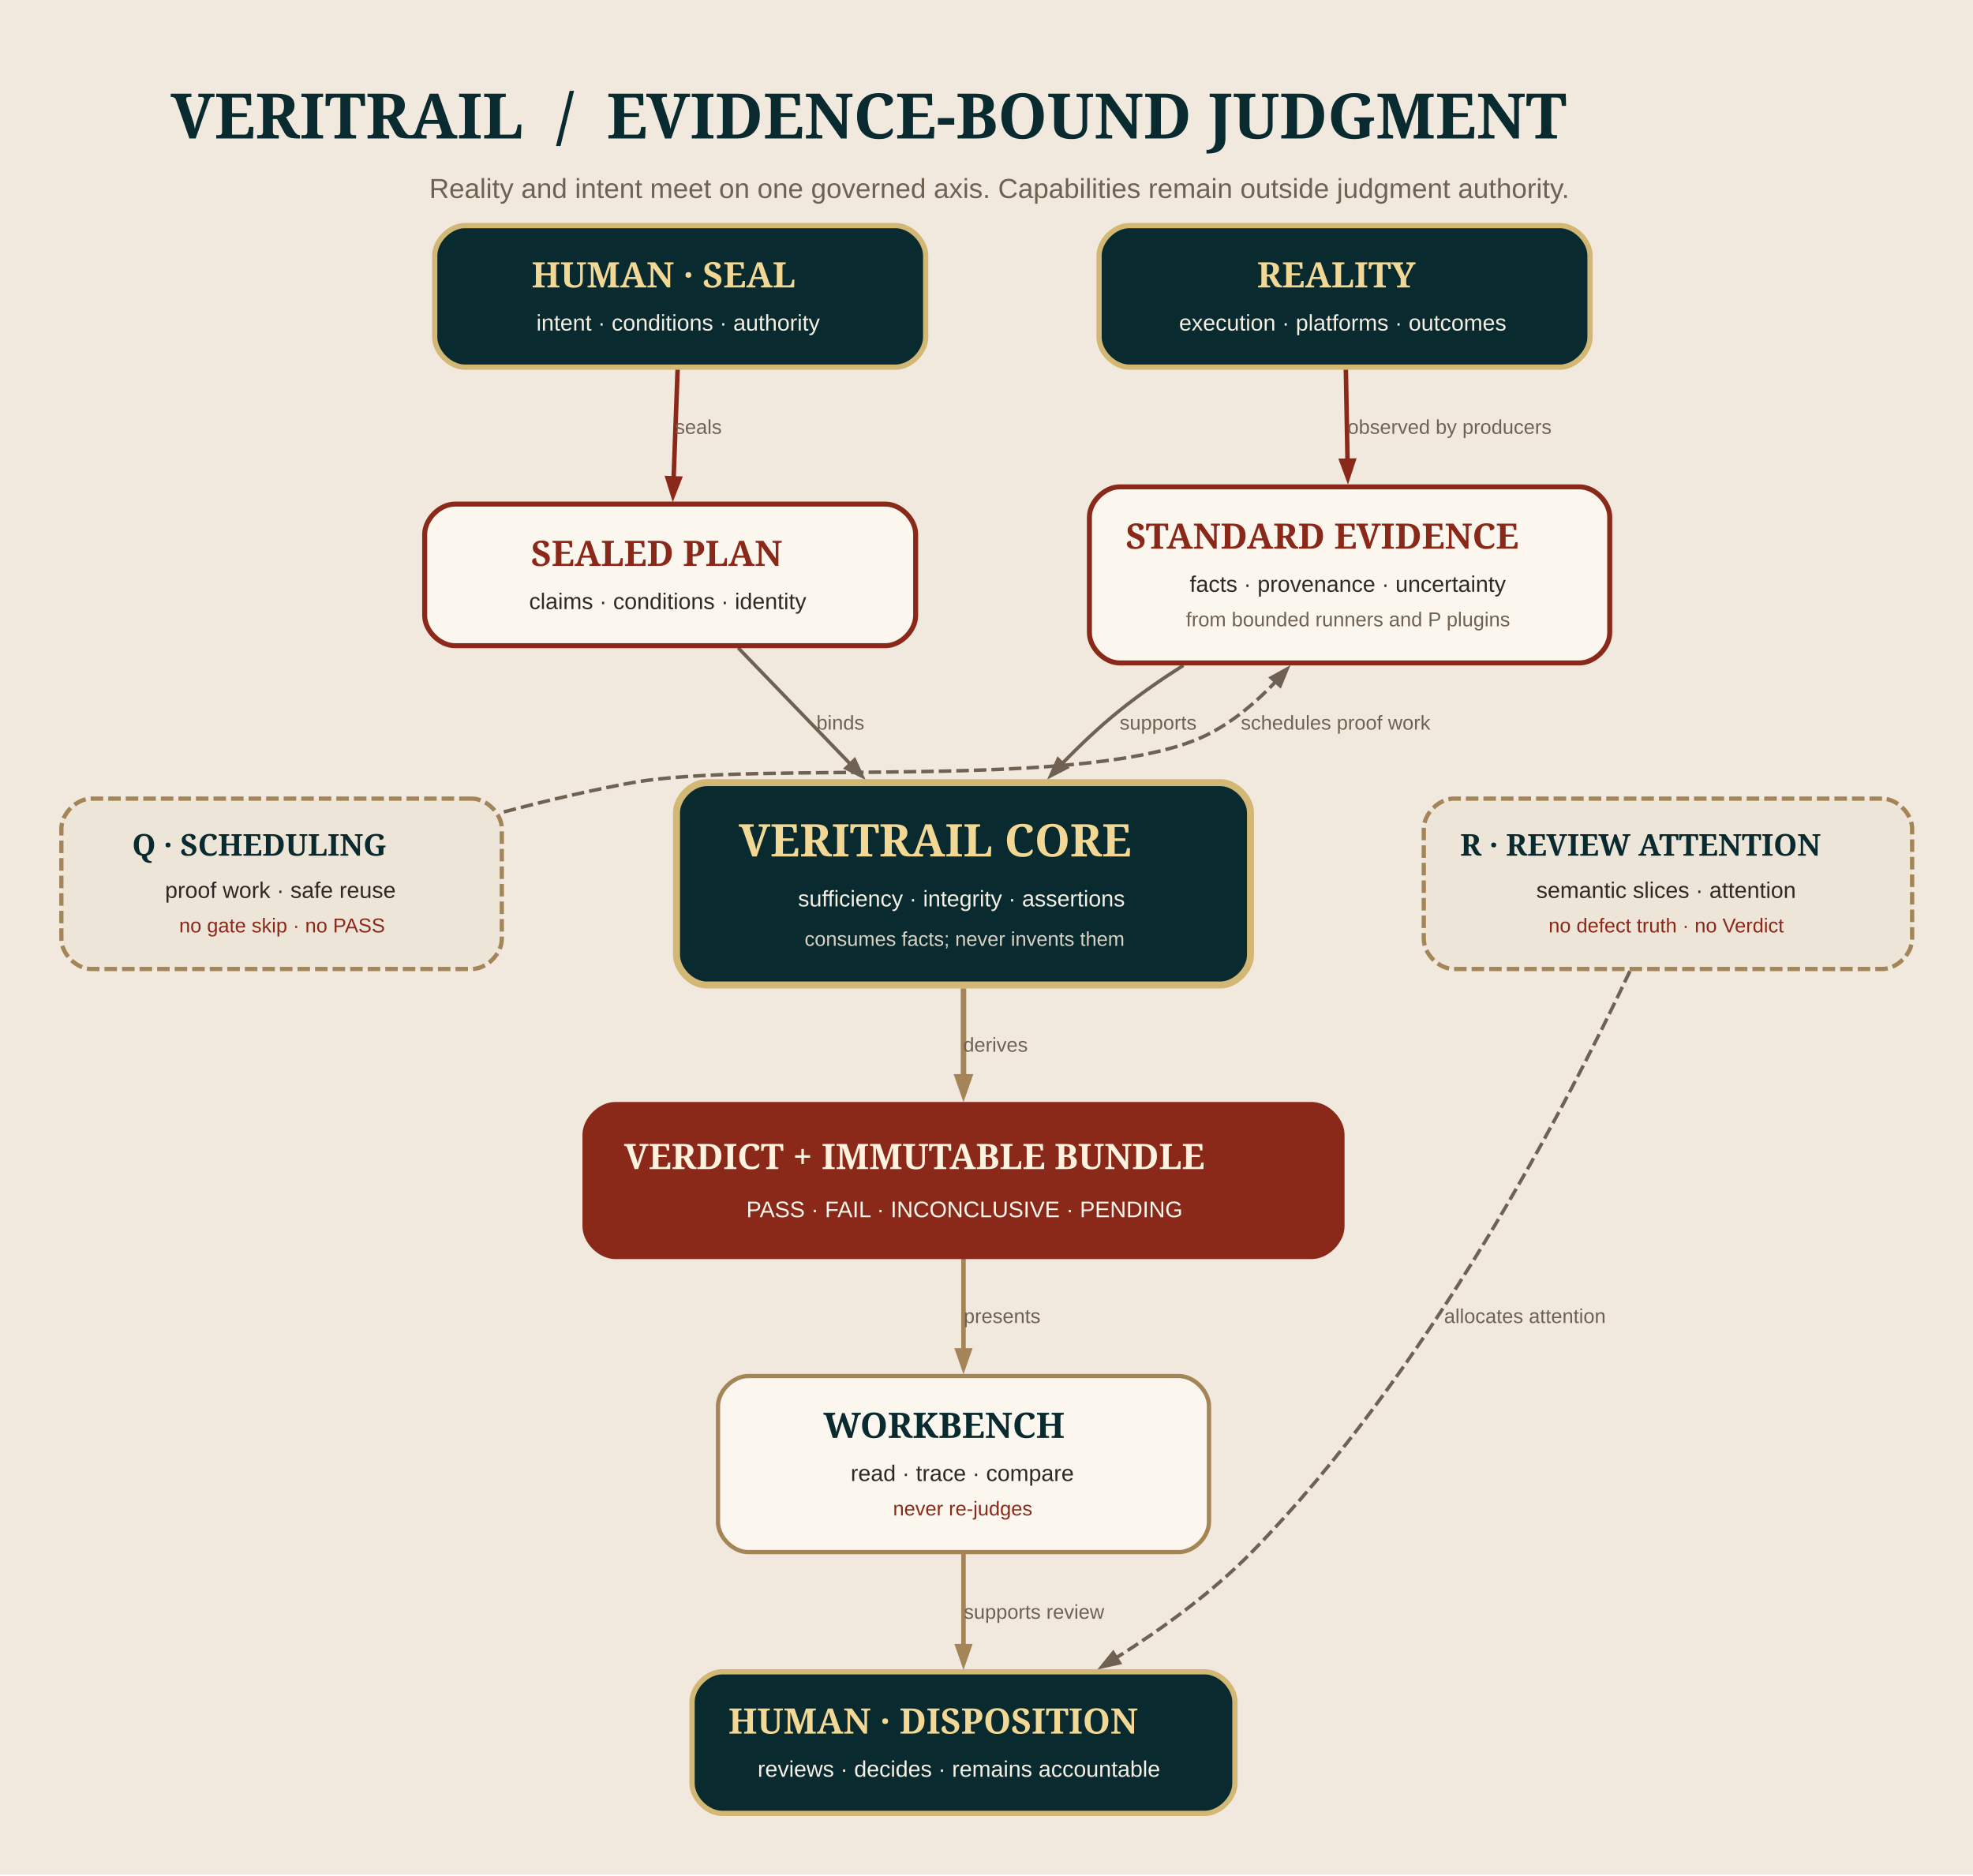
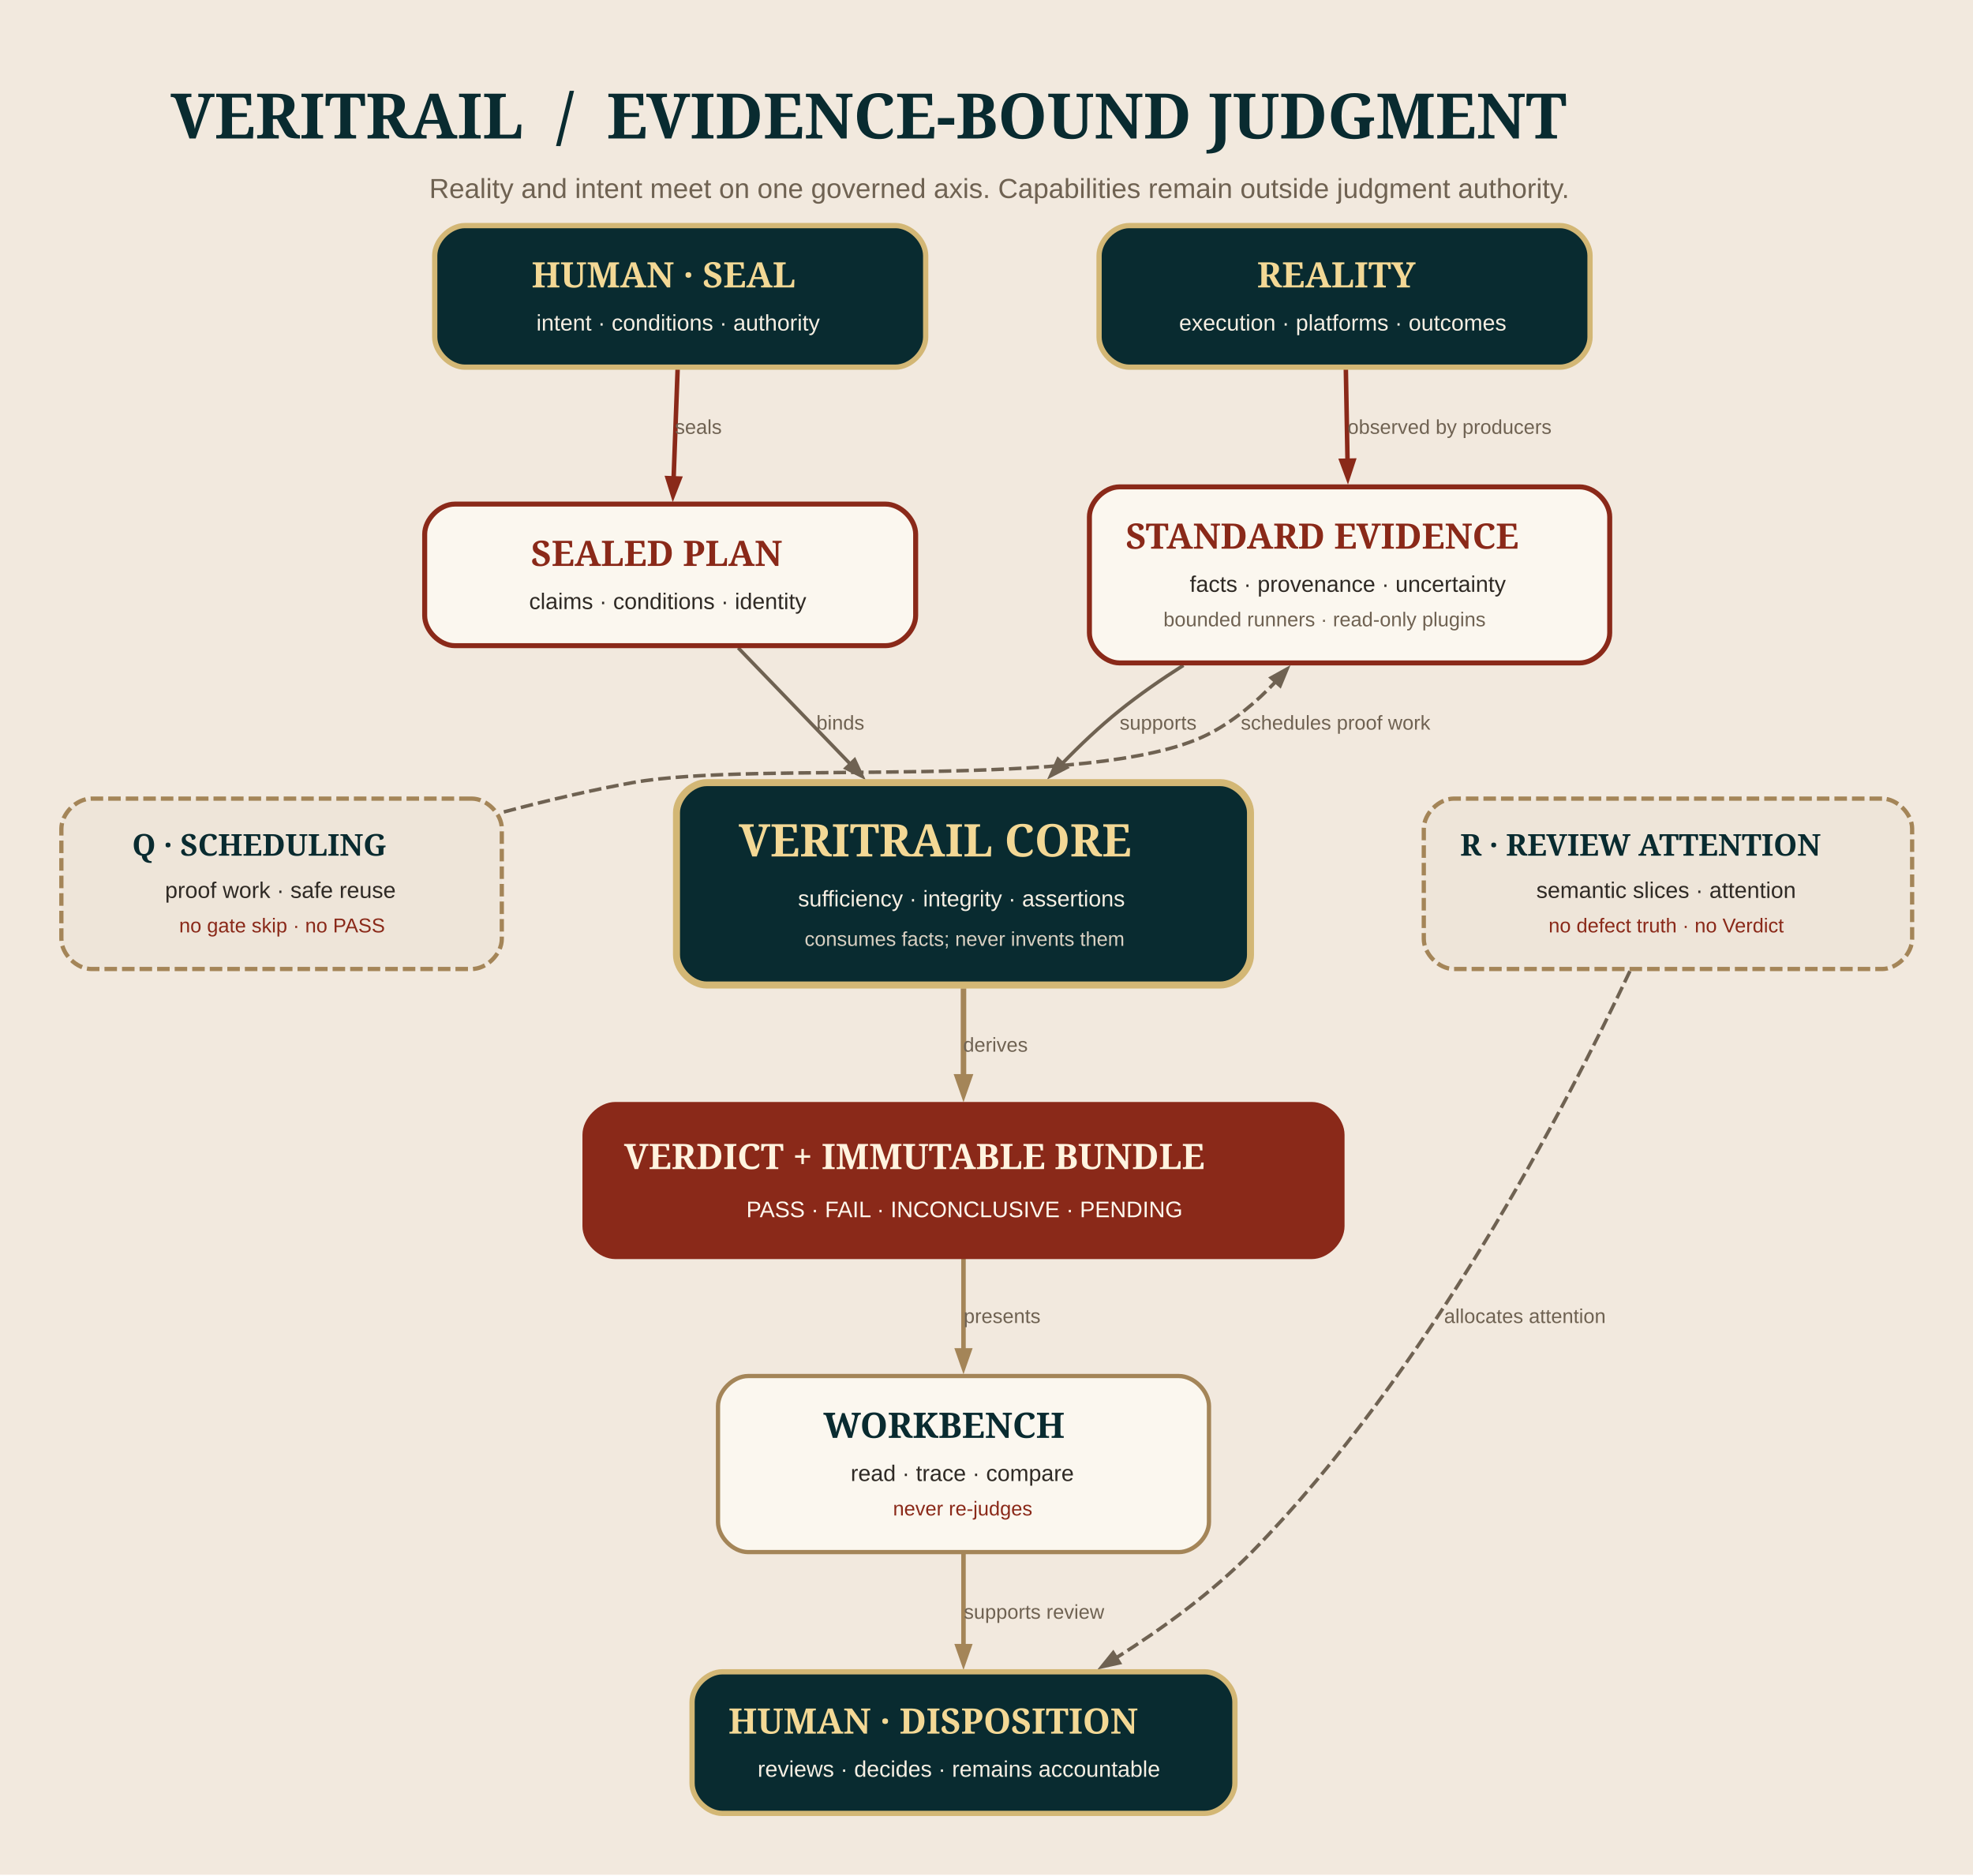
<svg xmlns="http://www.w3.org/2000/svg" width="787pt" height="748pt" viewBox="0.00 0.00 787.00 748.00">
  <g id="graph0" class="graph" transform="scale(1 1) rotate(0) translate(24.48 723.3)">
    <polygon fill="#f2e9de" stroke="none" points="-24.48,24.48 -24.48,-723.3 762.72,-723.3 762.72,24.48 -24.48,24.48" />
    <text xml:space="preserve" text-anchor="start" x="43.62" y="-668.07" font-family="Georgia" font-weight="bold" font-size="25.00" fill="#092b30">VERITRAIL  /  EVIDENCE-BOUND JUDGMENT</text>
    <text xml:space="preserve" text-anchor="start" x="146.74" y="-644.32" font-family="Arial" font-size="11.00" fill="#6f6252">Reality and intent meet on one governed axis. Capabilities remain outside judgment authority.</text>
    <g id="edge5" class="edge">
      <path fill="none" stroke="#8a2919" stroke-width="1.8" d="M245.81,-575.99C245.32,-562.63 244.73,-546.47 244.2,-532.12" />
      <polygon fill="#8a2919" stroke="#8a2919" stroke-width="1.8" points="246.59,-532.42 243.97,-525.71 241.84,-532.59 246.59,-532.42" />
      <text xml:space="preserve" text-anchor="middle" x="254.08" y="-550.25" font-family="Arial" font-size="8.00" fill="#6f6252">seals</text>
    </g>
    <g id="edge6" class="edge">
      <path fill="none" stroke="#8a2919" stroke-width="1.8" d="M512.36,-575.99C512.56,-564.82 512.8,-551.7 513.03,-539.31" />
      <polygon fill="#8a2919" stroke="#8a2919" stroke-width="1.8" points="515.4,-539.59 513.15,-532.75 510.64,-539.5 515.4,-539.59" />
      <text xml:space="preserve" text-anchor="middle" x="553.72" y="-550.25" font-family="Arial" font-size="8.00" fill="#6f6252">observed by producers</text>
    </g>
    <g id="edge7" class="edge">
      <path fill="none" stroke="#6f6252" stroke-width="1.4" d="M269.98,-464.88C283.33,-451.04 299.77,-434.01 314.92,-418.31" />
      <polygon fill="#6f6252" stroke="#6f6252" stroke-width="1.4" points="316.4,-420.2 319.41,-413.66 312.97,-416.9 316.4,-420.2" />
      <text xml:space="preserve" text-anchor="middle" x="310.72" y="-432.28" font-family="Arial" font-size="8.00" fill="#6f6252">binds</text>
    </g>
    <g id="edge8" class="edge">
      <path fill="none" stroke="#6f6252" stroke-width="1.4" d="M447.56,-457.92C438.71,-452.3 429.98,-446.23 422.09,-439.88 414.19,-433.53 406.39,-426.15 399.13,-418.65" />
      <polygon fill="#6f6252" stroke="#6f6252" stroke-width="1.4" points="401.02,-417.18 394.62,-413.88 397.56,-420.45 401.02,-417.18" />
      <text xml:space="preserve" text-anchor="middle" x="437.47" y="-432.28" font-family="Arial" font-size="8.00" fill="#6f6252">supports</text>
    </g>
    <g id="edge9" class="edge">
      <path fill="none" stroke="#a48558" stroke-width="2.2" d="M359.84,-329.08C359.84,-317.52 359.84,-304.95 359.84,-293.44" />
      <polygon fill="#a48558" stroke="#a48558" stroke-width="2.2" points="362.22,-293.77 359.84,-286.97 357.46,-293.77 362.22,-293.77" />
      <text xml:space="preserve" text-anchor="middle" x="372.59" y="-303.81" font-family="Arial" font-size="8.00" fill="#6f6252">derives</text>
    </g>
    <g id="edge12" class="edge">
      <path fill="none" stroke="#6f6252" stroke-width="1.4" stroke-dasharray="5,2" d="M176.49,-399.44C193.41,-403.94 211.07,-408.11 227.84,-411.13 278.09,-420.19 411.05,-407.53 456.84,-430.13 467.16,-435.22 476.48,-443.06 484.46,-451.49" />
      <polygon fill="#6f6252" stroke="#6f6252" stroke-width="1.4" points="482.58,-452.95 488.89,-456.44 486.13,-449.78 482.58,-452.95" />
      <text xml:space="preserve" text-anchor="middle" x="508.26" y="-432.28" font-family="Arial" font-size="8.00" fill="#6f6252">schedules proof work</text>
    </g>
    <g id="edge13" class="edge">
      <path fill="none" stroke="#6f6252" stroke-width="1.4" stroke-dasharray="5,2" d="M625.67,-335.95C600.3,-282.15 545.09,-175.83 474.84,-104.22 459.07,-88.15 439.28,-73.73 420.59,-61.93" />
      <polygon fill="#6f6252" stroke="#6f6252" stroke-width="1.4" points="422.05,-60.03 415.02,-58.48 419.55,-64.08 422.05,-60.03" />
      <text xml:space="preserve" text-anchor="middle" x="583.78" y="-195.59" font-family="Arial" font-size="8.00" fill="#6f6252">allocates attention</text>
    </g>
    <g id="edge10" class="edge">
      <path fill="none" stroke="#a48558" stroke-width="1.8" d="M359.84,-221.36C359.84,-209.99 359.84,-196.81 359.84,-184.42" />
      <polygon fill="#a48558" stroke="#a48558" stroke-width="1.8" points="362.22,-184.66 359.84,-177.86 357.46,-184.66 362.22,-184.66" />
      <text xml:space="preserve" text-anchor="middle" x="375.22" y="-195.59" font-family="Arial" font-size="8.00" fill="#6f6252">presents</text>
    </g>
    <g id="edge11" class="edge">
      <path fill="none" stroke="#a48558" stroke-width="1.8" d="M359.84,-103.51C359.84,-91.7 359.84,-78.47 359.84,-66.48" />
      <polygon fill="#a48558" stroke="#a48558" stroke-width="1.8" points="362.22,-66.7 359.84,-59.9 357.46,-66.7 362.22,-66.7" />
      <text xml:space="preserve" text-anchor="middle" x="387.97" y="-77.62" font-family="Arial" font-size="8.00" fill="#6f6252">supports review</text>
    </g>
    <g id="node1" class="node">
      <path fill="#092b30" stroke="#d3b775" stroke-width="2.1" d="M332.76,-633.32C332.76,-633.32 160.92,-633.32 160.92,-633.32 154.92,-633.32 148.92,-627.32 148.92,-621.32 148.92,-621.32 148.92,-588.85 148.92,-588.85 148.92,-582.85 154.92,-576.85 160.92,-576.85 160.92,-576.85 332.76,-576.85 332.76,-576.85 338.76,-576.85 344.76,-582.85 344.76,-588.85 344.76,-588.85 344.76,-621.32 344.76,-621.32 344.76,-627.32 338.76,-633.32 332.76,-633.32" />
      <text xml:space="preserve" text-anchor="start" x="187.59" y="-608.66" font-family="Georgia" font-weight="bold" font-size="14.00" fill="#f3d895">HUMAN · SEAL</text>
      <text xml:space="preserve" text-anchor="start" x="189.47" y="-591.46" font-family="Arial" font-size="9.00" fill="#f6efe3">intent · conditions · authority</text>
    </g>
    <g id="node2" class="node">
      <path fill="#092b30" stroke="#d3b775" stroke-width="2.1" d="M597.76,-633.32C597.76,-633.32 425.92,-633.32 425.92,-633.32 419.92,-633.32 413.92,-627.32 413.92,-621.32 413.92,-621.32 413.92,-588.85 413.92,-588.85 413.92,-582.85 419.92,-576.85 425.92,-576.85 425.92,-576.85 597.76,-576.85 597.76,-576.85 603.76,-576.85 609.76,-582.85 609.76,-588.85 609.76,-588.85 609.76,-621.32 609.76,-621.32 609.76,-627.32 603.76,-633.32 597.76,-633.32" />
      <text xml:space="preserve" text-anchor="start" x="476.97" y="-608.66" font-family="Georgia" font-weight="bold" font-size="14.00" fill="#f3d895">REALITY</text>
      <text xml:space="preserve" text-anchor="start" x="445.84" y="-591.46" font-family="Arial" font-size="9.00" fill="#f6efe3">execution · platforms · outcomes</text>
    </g>
    <g id="node3" class="node">
      <path fill="#fbf7ef" stroke="#8a2919" stroke-width="2" d="M328.76,-522.23C328.76,-522.23 156.92,-522.23 156.92,-522.23 150.92,-522.23 144.92,-516.23 144.92,-510.23 144.92,-510.23 144.92,-477.76 144.92,-477.76 144.92,-471.76 150.92,-465.76 156.92,-465.76 156.92,-465.76 328.76,-465.76 328.76,-465.76 334.76,-465.76 340.76,-471.76 340.76,-477.76 340.76,-477.76 340.76,-510.23 340.76,-510.23 340.76,-516.23 334.76,-522.23 328.76,-522.23" />
      <text xml:space="preserve" text-anchor="start" x="187.34" y="-497.57" font-family="Georgia" font-weight="bold" font-size="14.00" fill="#8a2919">SEALED PLAN</text>
      <text xml:space="preserve" text-anchor="start" x="186.59" y="-480.37" font-family="Arial" font-size="9.00" fill="#2f2a25">claims · conditions · identity</text>
    </g>
    <g id="node4" class="node">
      <path fill="#fbf7ef" stroke="#8a2919" stroke-width="2" d="M605.61,-529.1C605.61,-529.1 422.07,-529.1 422.07,-529.1 416.07,-529.1 410.07,-523.1 410.07,-517.1 410.07,-517.1 410.07,-470.88 410.07,-470.88 410.07,-464.88 416.07,-458.88 422.07,-458.88 422.07,-458.88 605.61,-458.88 605.61,-458.88 611.61,-458.88 617.61,-464.88 617.61,-470.88 617.61,-470.88 617.61,-517.1 617.61,-517.1 617.61,-523.1 611.61,-529.1 605.61,-529.1" />
      <text xml:space="preserve" text-anchor="start" x="424.59" y="-504.44" font-family="Georgia" font-weight="bold" font-size="14.00" fill="#8a2919">STANDARD EVIDENCE</text>
      <text xml:space="preserve" text-anchor="start" x="450.09" y="-487.24" font-family="Arial" font-size="9.00" fill="#2f2a25">facts · provenance · uncertainty</text>
-       <text xml:space="preserve" text-anchor="start" x="448.59" y="-473.49" font-family="Arial" font-size="8.00" fill="#6f6252">from bounded runners and P plugins</text>
+       <text xml:space="preserve" text-anchor="start" x="439.59" y="-473.49" font-family="Arial" font-size="8.00" fill="#6f6252">bounded runners · read-only plugins</text>
    </g>
    <g id="node5" class="node">
      <path fill="#092b30" stroke="#d3b775" stroke-width="2.8" d="M462.32,-411.13C462.32,-411.13 257.36,-411.13 257.36,-411.13 251.36,-411.13 245.36,-405.13 245.36,-399.13 245.36,-399.13 245.36,-342.41 245.36,-342.41 245.36,-336.41 251.36,-330.41 257.36,-330.41 257.36,-330.41 462.32,-330.41 462.32,-330.41 468.32,-330.41 474.32,-336.41 474.32,-342.41 474.32,-342.41 474.32,-399.13 474.32,-399.13 474.32,-405.13 468.32,-411.13 462.32,-411.13" />
      <text xml:space="preserve" text-anchor="start" x="270.22" y="-381.67" font-family="Georgia" font-weight="bold" font-size="18.00" fill="#f3d895">VERITRAIL CORE</text>
      <text xml:space="preserve" text-anchor="start" x="293.84" y="-361.77" font-family="Arial" font-size="9.00" fill="#f6efe3">sufficiency · integrity · assertions</text>
      <text xml:space="preserve" text-anchor="start" x="296.47" y="-346.02" font-family="Arial" font-size="8.00" fill="#d9d0c2">consumes facts; never invents them</text>
    </g>
    <g id="node6" class="node">
      <path fill="#eee5d9" stroke="#a48558" stroke-width="1.7" stroke-dasharray="5,2" d="M163.68,-404.76C163.68,-404.76 12,-404.76 12,-404.76 6,-404.76 0,-398.76 0,-392.76 0,-392.76 0,-348.79 0,-348.79 0,-342.79 6,-336.79 12,-336.79 12,-336.79 163.68,-336.79 163.68,-336.79 169.68,-336.79 175.68,-342.79 175.68,-348.79 175.68,-348.79 175.68,-392.76 175.68,-392.76 175.68,-398.76 169.68,-404.76 163.68,-404.76" />
      <text xml:space="preserve" text-anchor="start" x="28.22" y="-382" font-family="Georgia" font-weight="bold" font-size="12.00" fill="#092b30">Q · SCHEDULING</text>
      <text xml:space="preserve" text-anchor="start" x="41.34" y="-365.15" font-family="Arial" font-size="9.00" fill="#2f2a25">proof work · safe reuse</text>
      <text xml:space="preserve" text-anchor="start" x="46.97" y="-351.4" font-family="Arial" font-size="8.00" fill="#8a2919">no gate skip · no PASS</text>
    </g>
    <g id="node7" class="node">
      <path fill="#eee5d9" stroke="#a48558" stroke-width="1.7" stroke-dasharray="5,2" d="M726.24,-404.76C726.24,-404.76 555.45,-404.76 555.45,-404.76 549.45,-404.76 543.45,-398.76 543.45,-392.76 543.45,-392.76 543.45,-348.79 543.45,-348.79 543.45,-342.79 549.45,-336.79 555.45,-336.79 555.45,-336.79 726.24,-336.79 726.24,-336.79 732.24,-336.79 738.24,-342.79 738.24,-348.79 738.24,-348.79 738.24,-392.76 738.24,-392.76 738.24,-398.76 732.24,-404.76 726.24,-404.76" />
      <text xml:space="preserve" text-anchor="start" x="557.97" y="-382" font-family="Georgia" font-weight="bold" font-size="12.00" fill="#092b30">R · REVIEW ATTENTION</text>
      <text xml:space="preserve" text-anchor="start" x="588.34" y="-365.15" font-family="Arial" font-size="9.00" fill="#2f2a25">semantic slices · attention</text>
      <text xml:space="preserve" text-anchor="start" x="593.22" y="-351.4" font-family="Arial" font-size="8.00" fill="#8a2919">no defect truth · no Verdict</text>
    </g>
    <g id="node8" class="node">
      <path fill="#8a2919" stroke="#8a2919" stroke-width="2.2" d="M498.74,-282.66C498.74,-282.66 220.95,-282.66 220.95,-282.66 214.95,-282.66 208.95,-276.66 208.95,-270.66 208.95,-270.66 208.95,-234.19 208.95,-234.19 208.95,-228.19 214.95,-222.19 220.95,-222.19 220.95,-222.19 498.74,-222.19 498.74,-222.19 504.74,-222.19 510.74,-228.19 510.74,-234.19 510.74,-234.19 510.74,-270.66 510.74,-270.66 510.74,-276.66 504.74,-282.66 498.74,-282.66" />
      <text xml:space="preserve" text-anchor="start" x="224.47" y="-257" font-family="Georgia" font-weight="bold" font-size="14.00" fill="#fff3df">VERDICT + IMMUTABLE BUNDLE</text>
      <text xml:space="preserve" text-anchor="start" x="273.22" y="-237.8" font-family="Arial" font-size="9.00" fill="#fff8ee">PASS · FAIL · INCONCLUSIVE · PENDING</text>
    </g>
    <g id="node9" class="node">
      <path fill="#fbf7ef" stroke="#a48558" stroke-width="1.7" d="M445.76,-174.44C445.76,-174.44 273.92,-174.44 273.92,-174.44 267.92,-174.44 261.92,-168.44 261.92,-162.44 261.92,-162.44 261.92,-116.22 261.92,-116.22 261.92,-110.22 267.92,-104.22 273.92,-104.22 273.92,-104.22 445.76,-104.22 445.76,-104.22 451.76,-104.22 457.76,-110.22 457.76,-116.22 457.76,-116.22 457.76,-162.44 457.76,-162.44 457.76,-168.44 451.76,-174.44 445.76,-174.44" />
      <text xml:space="preserve" text-anchor="start" x="303.97" y="-149.78" font-family="Georgia" font-weight="bold" font-size="14.00" fill="#092b30">WORKBENCH</text>
      <text xml:space="preserve" text-anchor="start" x="314.84" y="-132.58" font-family="Arial" font-size="9.00" fill="#2f2a25">read · trace · compare</text>
      <text xml:space="preserve" text-anchor="start" x="331.72" y="-118.83" font-family="Arial" font-size="8.00" fill="#8a2919">never re-judges</text>
    </g>
    <g id="node10" class="node">
      <path fill="#092b30" stroke="#d3b775" stroke-width="2.1" d="M456.11,-56.47C456.11,-56.47 263.57,-56.47 263.57,-56.47 257.57,-56.47 251.57,-50.47 251.57,-44.47 251.57,-44.47 251.57,-12 251.57,-12 251.57,-6 257.57,0 263.57,0 263.57,0 456.11,0 456.11,0 462.11,0 468.11,-6 468.11,-12 468.11,-12 468.11,-44.47 468.11,-44.47 468.11,-50.47 462.11,-56.47 456.11,-56.47" />
      <text xml:space="preserve" text-anchor="start" x="266.09" y="-31.81" font-family="Georgia" font-weight="bold" font-size="14.00" fill="#f3d895">HUMAN · DISPOSITION</text>
      <text xml:space="preserve" text-anchor="start" x="277.72" y="-14.61" font-family="Arial" font-size="9.00" fill="#f6efe3">reviews · decides · remains accountable</text>
    </g>
  </g>
</svg>
